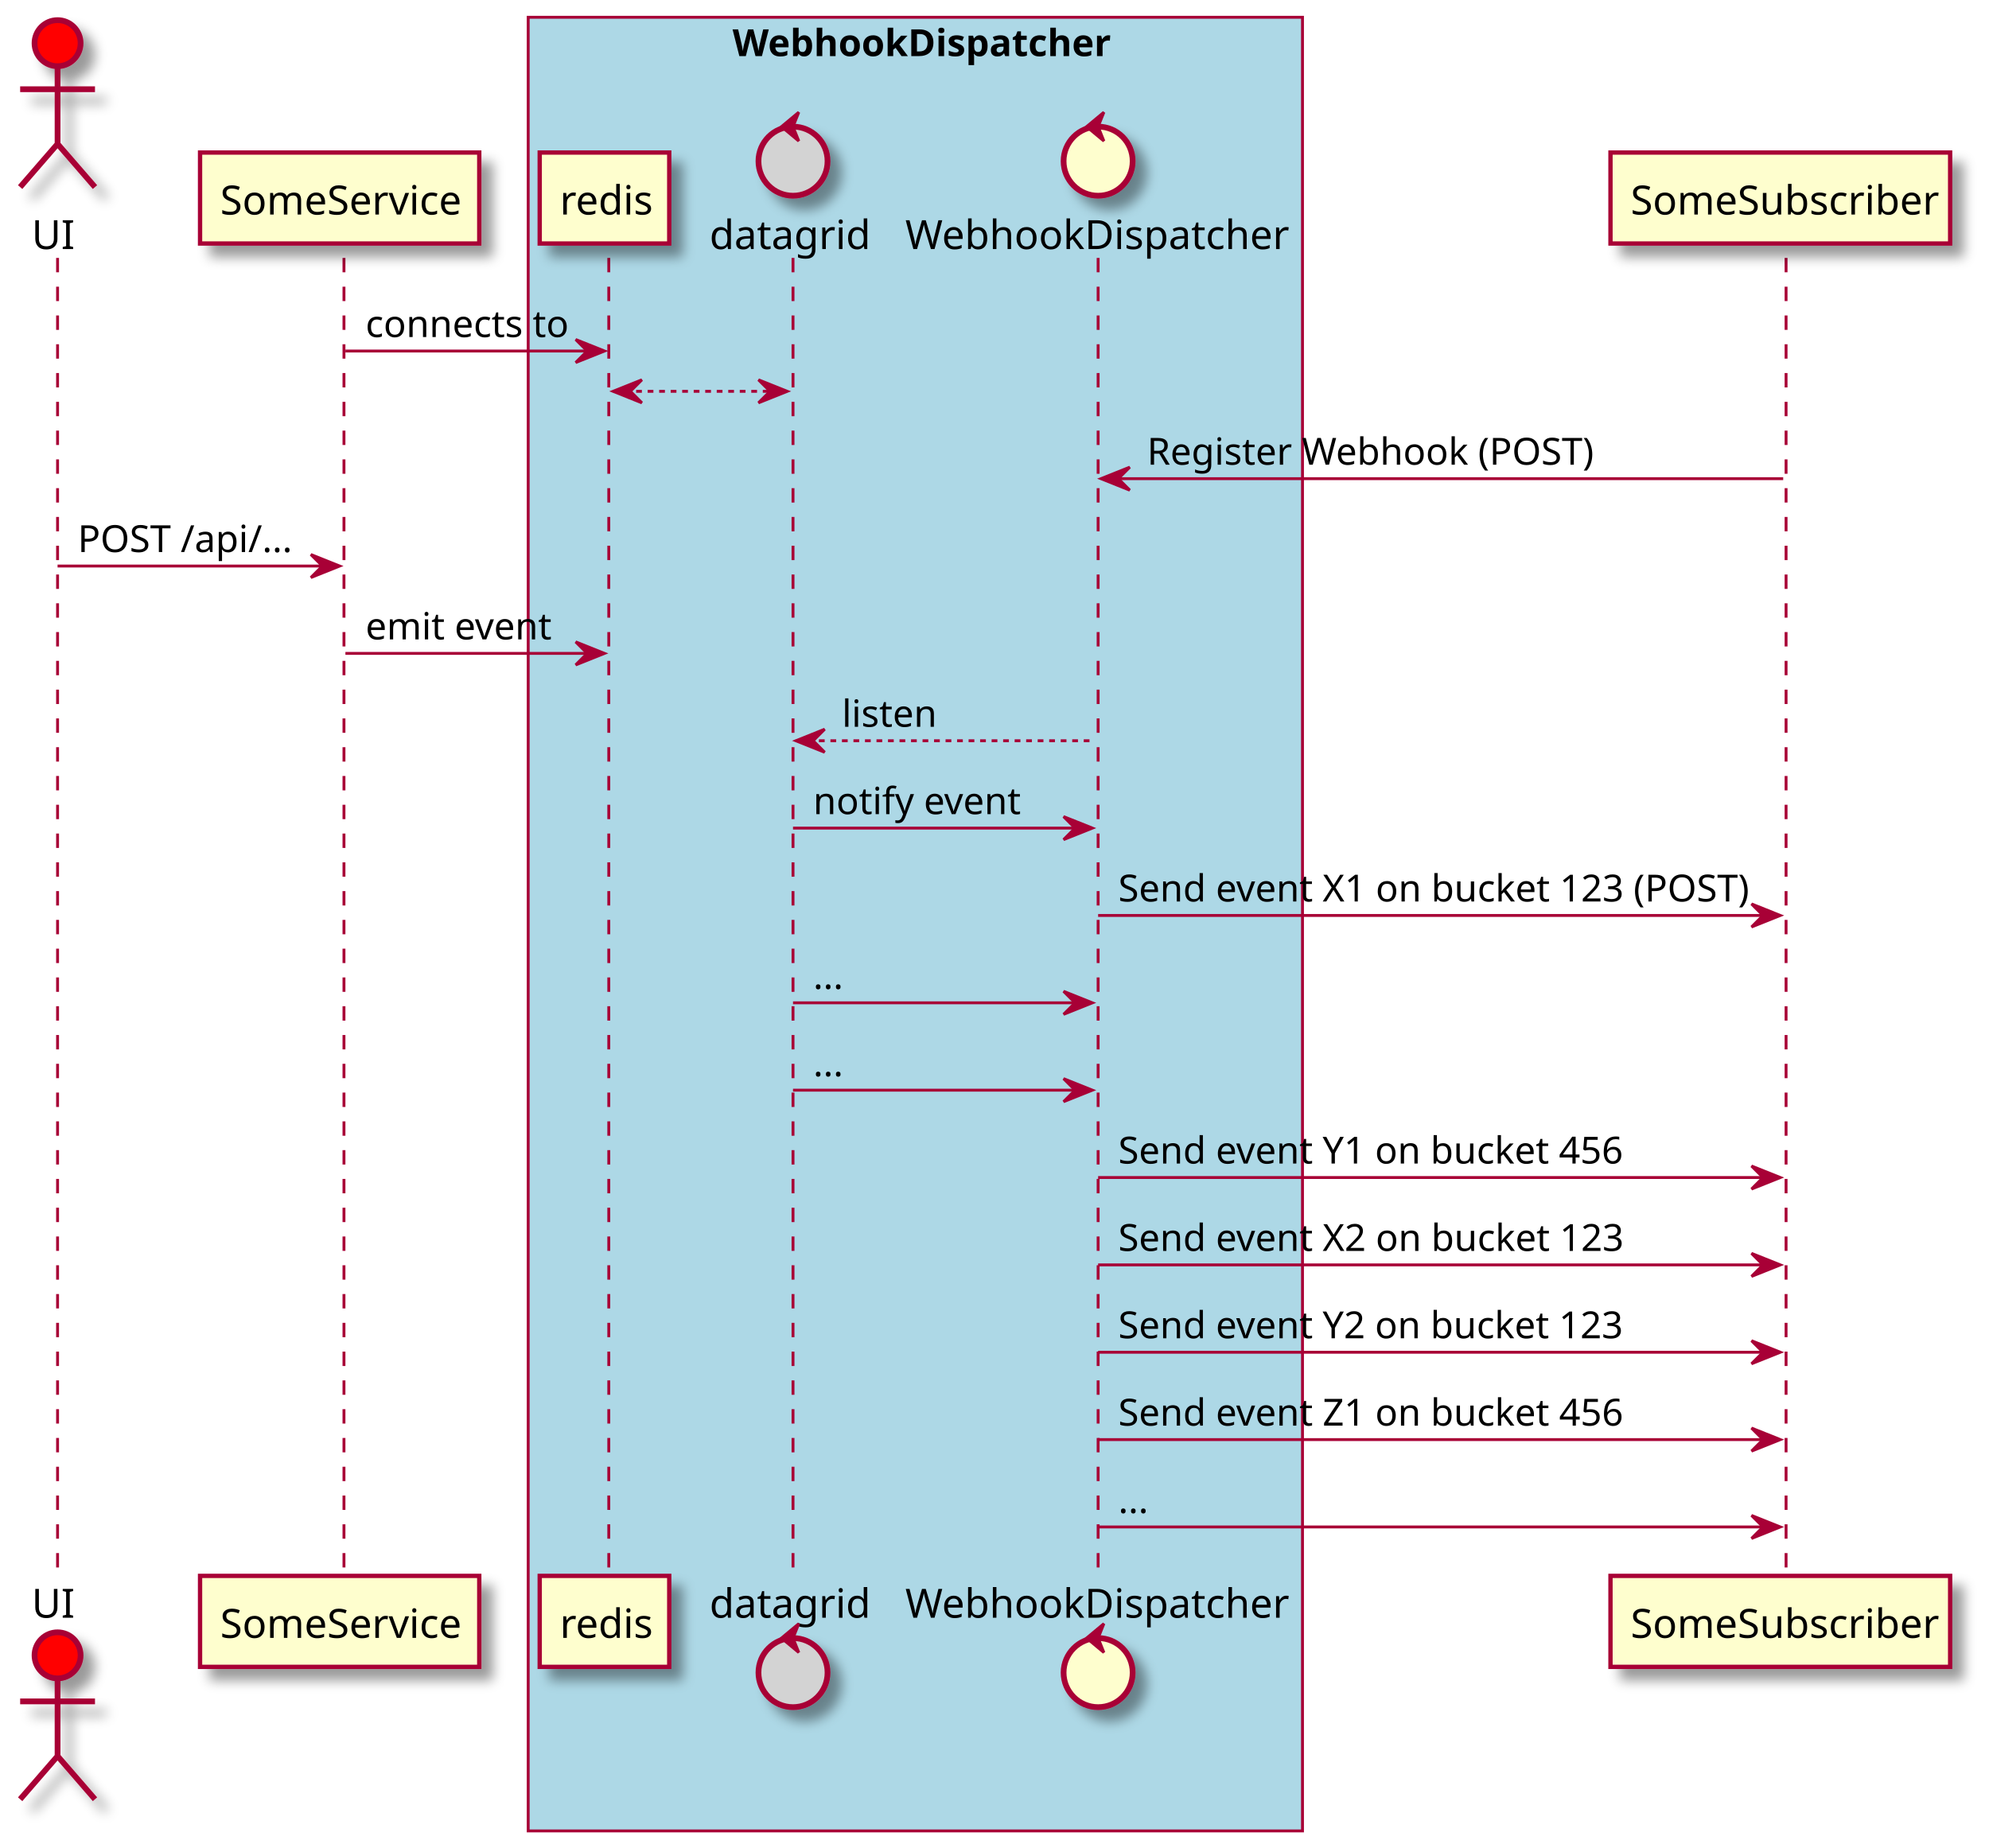
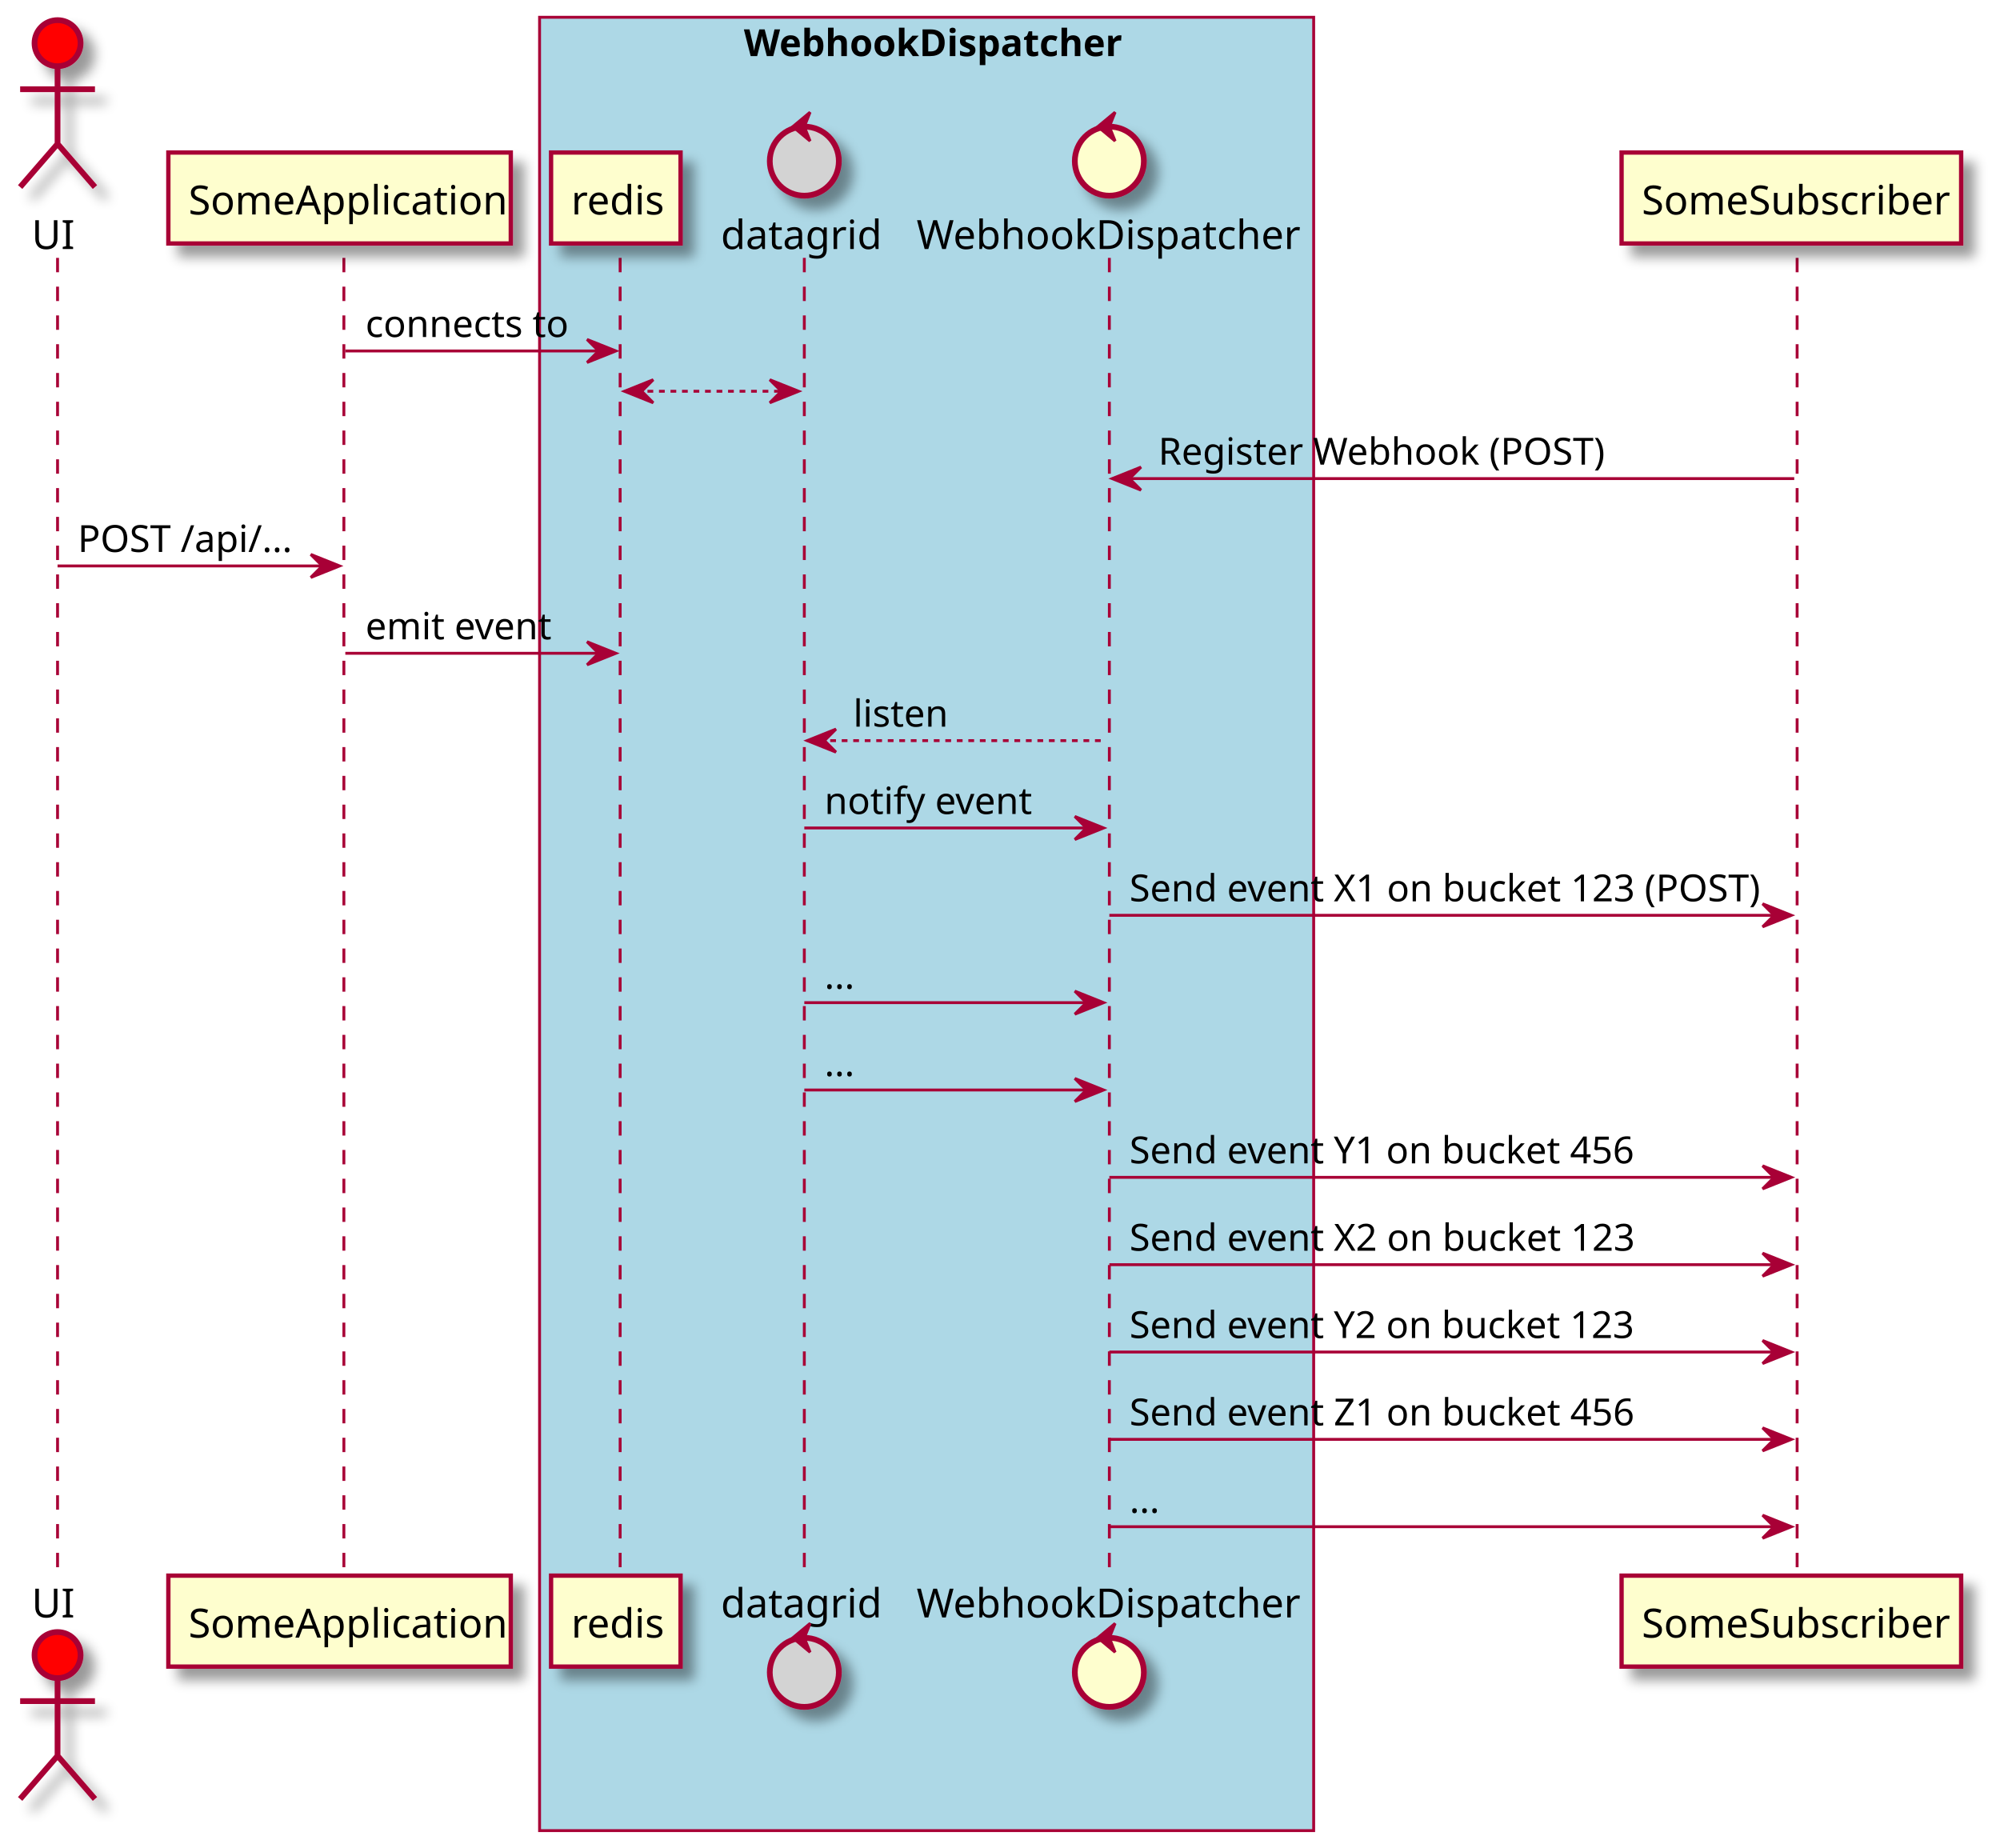
- <svg xmlns="http://www.w3.org/2000/svg" contentScriptType="application/ecmascript" contentStyleType="text/css" height="642px" preserveAspectRatio="none" style="width:691px;height:642px;" version="1.1" viewBox="0 0 691 642" width="691px" zoomAndPan="magnify">
+ <svg xmlns="http://www.w3.org/2000/svg" contentScriptType="application/ecmascript" contentStyleType="text/css" height="642px" preserveAspectRatio="none" style="width:695px;height:642px;" version="1.1" viewBox="0 0 695 642" width="695px" zoomAndPan="magnify">
  <defs>
-     <filter height="300%" id="f1cpc7duza5ycg" width="300%" x="-1" y="-1">
+     <filter height="300%" id="f17do5byjm3rdx" width="300%" x="-1" y="-1">
      <feGaussianBlur result="blurOut" stdDeviation="2.0" />
      <feColorMatrix in="blurOut" result="blurOut2" type="matrix" values="0 0 0 0 0 0 0 0 0 0 0 0 0 0 0 0 0 0 .4 0" />
      <feOffset dx="4.0" dy="4.0" in="blurOut2" result="blurOut3" />
      <feBlend in="SourceGraphic" in2="blurOut3" mode="normal" />
    </filter>
  </defs>
  <g>
-     <rect fill="#ADD8E6" height="630.141" style="stroke:#A80036;stroke-width:1.0;" width="269" x="183.5" y="6" />
-     <text fill="#000000" font-family="sans-serif" font-size="13" font-weight="bold" lengthAdjust="spacing" textLength="127" x="254.5" y="19.495">WebhookDispatcher</text>
+     <rect fill="#ADD8E6" height="630.141" style="stroke:#A80036;stroke-width:1.0;" width="269" x="187.5" y="6" />
+     <text fill="#000000" font-family="sans-serif" font-size="13" font-weight="bold" lengthAdjust="spacing" textLength="127" x="258.5" y="19.495">WebhookDispatcher</text>
    <line style="stroke:#A80036;stroke-width:1.0;stroke-dasharray:5.0,5.0;" x1="20" x2="20" y1="89.609" y2="548.531" />
    <line style="stroke:#A80036;stroke-width:1.0;stroke-dasharray:5.0,5.0;" x1="119.5" x2="119.5" y1="89.609" y2="548.531" />
-     <line style="stroke:#A80036;stroke-width:1.0;stroke-dasharray:5.0,5.0;" x1="211.5" x2="211.5" y1="89.609" y2="548.531" />
-     <line style="stroke:#A80036;stroke-width:1.0;stroke-dasharray:5.0,5.0;" x1="275.5" x2="275.5" y1="89.609" y2="548.531" />
-     <line style="stroke:#A80036;stroke-width:1.0;stroke-dasharray:5.0,5.0;" x1="381.5" x2="381.5" y1="89.609" y2="548.531" />
-     <line style="stroke:#A80036;stroke-width:1.0;stroke-dasharray:5.0,5.0;" x1="620.5" x2="620.5" y1="89.609" y2="548.531" />
+     <line style="stroke:#A80036;stroke-width:1.0;stroke-dasharray:5.0,5.0;" x1="215.5" x2="215.5" y1="89.609" y2="548.531" />
+     <line style="stroke:#A80036;stroke-width:1.0;stroke-dasharray:5.0,5.0;" x1="279.5" x2="279.5" y1="89.609" y2="548.531" />
+     <line style="stroke:#A80036;stroke-width:1.0;stroke-dasharray:5.0,5.0;" x1="385.5" x2="385.5" y1="89.609" y2="548.531" />
+     <line style="stroke:#A80036;stroke-width:1.0;stroke-dasharray:5.0,5.0;" x1="624.5" x2="624.5" y1="89.609" y2="548.531" />
    <text fill="#000000" font-family="sans-serif" font-size="14" lengthAdjust="spacing" textLength="12" x="11" y="86.533">UI</text>
-     <ellipse cx="20" cy="15" fill="#FF0000" filter="url(#f1cpc7duza5ycg)" rx="8" ry="8" style="stroke:#A80036;stroke-width:2.0;" />
-     <path d="M20,23 L20,50 M7,31 L33,31 M20,50 L7,65 M20,50 L33,65 " fill="none" filter="url(#f1cpc7duza5ycg)" style="stroke:#A80036;stroke-width:2.0;" />
+     <ellipse cx="20" cy="15" fill="#FF0000" filter="url(#f17do5byjm3rdx)" rx="8" ry="8" style="stroke:#A80036;stroke-width:2.0;" />
+     <path d="M20,23 L20,50 M7,31 L33,31 M20,50 L7,65 M20,50 L33,65 " fill="none" filter="url(#f17do5byjm3rdx)" style="stroke:#A80036;stroke-width:2.0;" />
    <text fill="#000000" font-family="sans-serif" font-size="14" lengthAdjust="spacing" textLength="12" x="11" y="562.064">UI</text>
-     <ellipse cx="20" cy="575.141" fill="#FF0000" filter="url(#f1cpc7duza5ycg)" rx="8" ry="8" style="stroke:#A80036;stroke-width:2.0;" />
-     <path d="M20,583.141 L20,610.141 M7,591.141 L33,591.141 M20,610.141 L7,625.141 M20,610.141 L33,625.141 " fill="none" filter="url(#f1cpc7duza5ycg)" style="stroke:#A80036;stroke-width:2.0;" />
-     <rect fill="#FEFECE" filter="url(#f1cpc7duza5ycg)" height="31.609" style="stroke:#A80036;stroke-width:1.5;" width="97" x="69.5" y="53" />
-     <text fill="#000000" font-family="sans-serif" font-size="14" lengthAdjust="spacing" textLength="83" x="76.5" y="74.533">SomeService</text>
-     <rect fill="#FEFECE" filter="url(#f1cpc7duza5ycg)" height="31.609" style="stroke:#A80036;stroke-width:1.5;" width="97" x="69.5" y="547.531" />
-     <text fill="#000000" font-family="sans-serif" font-size="14" lengthAdjust="spacing" textLength="83" x="76.5" y="569.064">SomeService</text>
-     <rect fill="#FEFECE" filter="url(#f1cpc7duza5ycg)" height="31.609" style="stroke:#A80036;stroke-width:1.5;" width="45" x="187.5" y="53" />
-     <text fill="#000000" font-family="sans-serif" font-size="14" lengthAdjust="spacing" textLength="31" x="194.5" y="74.533">redis</text>
-     <rect fill="#FEFECE" filter="url(#f1cpc7duza5ycg)" height="31.609" style="stroke:#A80036;stroke-width:1.5;" width="45" x="187.5" y="547.531" />
-     <text fill="#000000" font-family="sans-serif" font-size="14" lengthAdjust="spacing" textLength="31" x="194.5" y="569.064">redis</text>
-     <text fill="#000000" font-family="sans-serif" font-size="14" lengthAdjust="spacing" textLength="52" x="246.5" y="86.533">datagrid</text>
-     <ellipse cx="275.5" cy="56" fill="#D3D3D3" filter="url(#f1cpc7duza5ycg)" rx="12" ry="12" style="stroke:#A80036;stroke-width:2.0;" />
-     <polygon fill="#A80036" points="271.5,44,277.5,39,275.5,44,277.5,49,271.5,44" style="stroke:#A80036;stroke-width:1.0;" />
-     <text fill="#000000" font-family="sans-serif" font-size="14" lengthAdjust="spacing" textLength="52" x="246.5" y="562.064">datagrid</text>
-     <ellipse cx="275.5" cy="581.141" fill="#D3D3D3" filter="url(#f1cpc7duza5ycg)" rx="12" ry="12" style="stroke:#A80036;stroke-width:2.0;" />
-     <polygon fill="#A80036" points="271.5,569.141,277.5,564.141,275.5,569.141,277.5,574.141,271.5,569.141" style="stroke:#A80036;stroke-width:1.0;" />
-     <text fill="#000000" font-family="sans-serif" font-size="14" lengthAdjust="spacing" textLength="128" x="314.5" y="86.533">WebhookDispatcher</text>
-     <ellipse cx="381.5" cy="56" fill="#FEFECE" filter="url(#f1cpc7duza5ycg)" rx="12" ry="12" style="stroke:#A80036;stroke-width:2.0;" />
-     <polygon fill="#A80036" points="377.5,44,383.5,39,381.5,44,383.5,49,377.5,44" style="stroke:#A80036;stroke-width:1.0;" />
-     <text fill="#000000" font-family="sans-serif" font-size="14" lengthAdjust="spacing" textLength="128" x="314.5" y="562.064">WebhookDispatcher</text>
-     <ellipse cx="381.5" cy="581.141" fill="#FEFECE" filter="url(#f1cpc7duza5ycg)" rx="12" ry="12" style="stroke:#A80036;stroke-width:2.0;" />
-     <polygon fill="#A80036" points="377.5,569.141,383.5,564.141,381.5,569.141,383.5,574.141,377.5,569.141" style="stroke:#A80036;stroke-width:1.0;" />
-     <rect fill="#FEFECE" filter="url(#f1cpc7duza5ycg)" height="31.609" style="stroke:#A80036;stroke-width:1.5;" width="118" x="559.5" y="53" />
-     <text fill="#000000" font-family="sans-serif" font-size="14" lengthAdjust="spacing" textLength="104" x="566.5" y="74.533">SomeSubscriber</text>
-     <rect fill="#FEFECE" filter="url(#f1cpc7duza5ycg)" height="31.609" style="stroke:#A80036;stroke-width:1.5;" width="118" x="559.5" y="547.531" />
-     <text fill="#000000" font-family="sans-serif" font-size="14" lengthAdjust="spacing" textLength="104" x="566.5" y="569.064">SomeSubscriber</text>
-     <polygon fill="#A80036" points="200,117.961,210,121.961,200,125.961,204,121.961" style="stroke:#A80036;stroke-width:1.0;" />
-     <line style="stroke:#A80036;stroke-width:1.0;" x1="120" x2="206" y1="121.961" y2="121.961" />
+     <ellipse cx="20" cy="575.141" fill="#FF0000" filter="url(#f17do5byjm3rdx)" rx="8" ry="8" style="stroke:#A80036;stroke-width:2.0;" />
+     <path d="M20,583.141 L20,610.141 M7,591.141 L33,591.141 M20,610.141 L7,625.141 M20,610.141 L33,625.141 " fill="none" filter="url(#f17do5byjm3rdx)" style="stroke:#A80036;stroke-width:2.0;" />
+     <rect fill="#FEFECE" filter="url(#f17do5byjm3rdx)" height="31.609" style="stroke:#A80036;stroke-width:1.5;" width="119" x="58.5" y="53" />
+     <text fill="#000000" font-family="sans-serif" font-size="14" lengthAdjust="spacing" textLength="105" x="65.5" y="74.533">SomeApplication</text>
+     <rect fill="#FEFECE" filter="url(#f17do5byjm3rdx)" height="31.609" style="stroke:#A80036;stroke-width:1.5;" width="119" x="58.5" y="547.531" />
+     <text fill="#000000" font-family="sans-serif" font-size="14" lengthAdjust="spacing" textLength="105" x="65.5" y="569.064">SomeApplication</text>
+     <rect fill="#FEFECE" filter="url(#f17do5byjm3rdx)" height="31.609" style="stroke:#A80036;stroke-width:1.5;" width="45" x="191.5" y="53" />
+     <text fill="#000000" font-family="sans-serif" font-size="14" lengthAdjust="spacing" textLength="31" x="198.5" y="74.533">redis</text>
+     <rect fill="#FEFECE" filter="url(#f17do5byjm3rdx)" height="31.609" style="stroke:#A80036;stroke-width:1.5;" width="45" x="191.5" y="547.531" />
+     <text fill="#000000" font-family="sans-serif" font-size="14" lengthAdjust="spacing" textLength="31" x="198.5" y="569.064">redis</text>
+     <text fill="#000000" font-family="sans-serif" font-size="14" lengthAdjust="spacing" textLength="52" x="250.5" y="86.533">datagrid</text>
+     <ellipse cx="279.5" cy="56" fill="#D3D3D3" filter="url(#f17do5byjm3rdx)" rx="12" ry="12" style="stroke:#A80036;stroke-width:2.0;" />
+     <polygon fill="#A80036" points="275.5,44,281.5,39,279.5,44,281.5,49,275.5,44" style="stroke:#A80036;stroke-width:1.0;" />
+     <text fill="#000000" font-family="sans-serif" font-size="14" lengthAdjust="spacing" textLength="52" x="250.5" y="562.064">datagrid</text>
+     <ellipse cx="279.5" cy="581.141" fill="#D3D3D3" filter="url(#f17do5byjm3rdx)" rx="12" ry="12" style="stroke:#A80036;stroke-width:2.0;" />
+     <polygon fill="#A80036" points="275.5,569.141,281.5,564.141,279.5,569.141,281.5,574.141,275.5,569.141" style="stroke:#A80036;stroke-width:1.0;" />
+     <text fill="#000000" font-family="sans-serif" font-size="14" lengthAdjust="spacing" textLength="128" x="318.5" y="86.533">WebhookDispatcher</text>
+     <ellipse cx="385.5" cy="56" fill="#FEFECE" filter="url(#f17do5byjm3rdx)" rx="12" ry="12" style="stroke:#A80036;stroke-width:2.0;" />
+     <polygon fill="#A80036" points="381.5,44,387.5,39,385.5,44,387.5,49,381.5,44" style="stroke:#A80036;stroke-width:1.0;" />
+     <text fill="#000000" font-family="sans-serif" font-size="14" lengthAdjust="spacing" textLength="128" x="318.5" y="562.064">WebhookDispatcher</text>
+     <ellipse cx="385.5" cy="581.141" fill="#FEFECE" filter="url(#f17do5byjm3rdx)" rx="12" ry="12" style="stroke:#A80036;stroke-width:2.0;" />
+     <polygon fill="#A80036" points="381.5,569.141,387.5,564.141,385.5,569.141,387.5,574.141,381.5,569.141" style="stroke:#A80036;stroke-width:1.0;" />
+     <rect fill="#FEFECE" filter="url(#f17do5byjm3rdx)" height="31.609" style="stroke:#A80036;stroke-width:1.5;" width="118" x="563.5" y="53" />
+     <text fill="#000000" font-family="sans-serif" font-size="14" lengthAdjust="spacing" textLength="104" x="570.5" y="74.533">SomeSubscriber</text>
+     <rect fill="#FEFECE" filter="url(#f17do5byjm3rdx)" height="31.609" style="stroke:#A80036;stroke-width:1.5;" width="118" x="563.5" y="547.531" />
+     <text fill="#000000" font-family="sans-serif" font-size="14" lengthAdjust="spacing" textLength="104" x="570.5" y="569.064">SomeSubscriber</text>
+     <polygon fill="#A80036" points="204,117.961,214,121.961,204,125.961,208,121.961" style="stroke:#A80036;stroke-width:1.0;" />
+     <line style="stroke:#A80036;stroke-width:1.0;" x1="120" x2="210" y1="121.961" y2="121.961" />
    <text fill="#000000" font-family="sans-serif" font-size="13" lengthAdjust="spacing" textLength="68" x="127" y="117.105">connects to</text>
-     <polygon fill="#A80036" points="223,131.961,213,135.961,223,139.961,219,135.961" style="stroke:#A80036;stroke-width:1.0;" />
-     <polygon fill="#A80036" points="263.5,131.961,273.5,135.961,263.5,139.961,267.5,135.961" style="stroke:#A80036;stroke-width:1.0;" />
-     <line style="stroke:#A80036;stroke-width:1.0;stroke-dasharray:2.0,2.0;" x1="217" x2="269.5" y1="135.961" y2="135.961" />
-     <polygon fill="#A80036" points="392.5,162.312,382.5,166.312,392.5,170.312,388.5,166.312" style="stroke:#A80036;stroke-width:1.0;" />
-     <line style="stroke:#A80036;stroke-width:1.0;" x1="386.5" x2="619.5" y1="166.312" y2="166.312" />
-     <text fill="#000000" font-family="sans-serif" font-size="13" lengthAdjust="spacing" textLength="154" x="398.5" y="161.456">Register Webhook (POST)</text>
+     <polygon fill="#A80036" points="227,131.961,217,135.961,227,139.961,223,135.961" style="stroke:#A80036;stroke-width:1.0;" />
+     <polygon fill="#A80036" points="267.5,131.961,277.5,135.961,267.5,139.961,271.5,135.961" style="stroke:#A80036;stroke-width:1.0;" />
+     <line style="stroke:#A80036;stroke-width:1.0;stroke-dasharray:2.0,2.0;" x1="221" x2="273.5" y1="135.961" y2="135.961" />
+     <polygon fill="#A80036" points="396.5,162.312,386.5,166.312,396.5,170.312,392.5,166.312" style="stroke:#A80036;stroke-width:1.0;" />
+     <line style="stroke:#A80036;stroke-width:1.0;" x1="390.5" x2="623.5" y1="166.312" y2="166.312" />
+     <text fill="#000000" font-family="sans-serif" font-size="13" lengthAdjust="spacing" textLength="154" x="402.5" y="161.456">Register Webhook (POST)</text>
    <polygon fill="#A80036" points="108,192.664,118,196.664,108,200.664,112,196.664" style="stroke:#A80036;stroke-width:1.0;" />
    <line style="stroke:#A80036;stroke-width:1.0;" x1="20" x2="114" y1="196.664" y2="196.664" />
    <text fill="#000000" font-family="sans-serif" font-size="13" lengthAdjust="spacing" textLength="76" x="27" y="191.808">POST /api/...</text>
-     <polygon fill="#A80036" points="200,223.016,210,227.016,200,231.016,204,227.016" style="stroke:#A80036;stroke-width:1.0;" />
-     <line style="stroke:#A80036;stroke-width:1.0;" x1="120" x2="206" y1="227.016" y2="227.016" />
+     <polygon fill="#A80036" points="204,223.016,214,227.016,204,231.016,208,227.016" style="stroke:#A80036;stroke-width:1.0;" />
+     <line style="stroke:#A80036;stroke-width:1.0;" x1="120" x2="210" y1="227.016" y2="227.016" />
    <text fill="#000000" font-family="sans-serif" font-size="13" lengthAdjust="spacing" textLength="59" x="127" y="222.159">emit event</text>
-     <polygon fill="#A80036" points="286.5,253.367,276.5,257.367,286.5,261.367,282.5,257.367" style="stroke:#A80036;stroke-width:1.0;" />
-     <line style="stroke:#A80036;stroke-width:1.0;stroke-dasharray:2.0,2.0;" x1="280.5" x2="380.5" y1="257.367" y2="257.367" />
-     <text fill="#000000" font-family="sans-serif" font-size="13" lengthAdjust="spacing" textLength="31" x="292.5" y="252.511">listen</text>
-     <polygon fill="#A80036" points="369.5,283.719,379.5,287.719,369.5,291.719,373.5,287.719" style="stroke:#A80036;stroke-width:1.0;" />
-     <line style="stroke:#A80036;stroke-width:1.0;" x1="275.5" x2="375.5" y1="287.719" y2="287.719" />
-     <text fill="#000000" font-family="sans-serif" font-size="13" lengthAdjust="spacing" textLength="65" x="282.5" y="282.862">notify event</text>
-     <polygon fill="#A80036" points="608.5,314.07,618.5,318.07,608.5,322.07,612.5,318.07" style="stroke:#A80036;stroke-width:1.0;" />
-     <line style="stroke:#A80036;stroke-width:1.0;" x1="381.5" x2="614.5" y1="318.07" y2="318.07" />
-     <text fill="#000000" font-family="sans-serif" font-size="13" lengthAdjust="spacing" textLength="215" x="388.5" y="313.214">Send event X1 on bucket 123 (POST)</text>
-     <polygon fill="#A80036" points="369.5,344.422,379.5,348.422,369.5,352.422,373.5,348.422" style="stroke:#A80036;stroke-width:1.0;" />
-     <line style="stroke:#A80036;stroke-width:1.0;" x1="275.5" x2="375.5" y1="348.422" y2="348.422" />
-     <text fill="#000000" font-family="sans-serif" font-size="13" lengthAdjust="spacing" textLength="12" x="282.5" y="343.565">...</text>
-     <polygon fill="#A80036" points="369.5,374.773,379.5,378.773,369.5,382.773,373.5,378.773" style="stroke:#A80036;stroke-width:1.0;" />
-     <line style="stroke:#A80036;stroke-width:1.0;" x1="275.5" x2="375.5" y1="378.773" y2="378.773" />
-     <text fill="#000000" font-family="sans-serif" font-size="13" lengthAdjust="spacing" textLength="12" x="282.5" y="373.917">...</text>
-     <polygon fill="#A80036" points="608.5,405.125,618.5,409.125,608.5,413.125,612.5,409.125" style="stroke:#A80036;stroke-width:1.0;" />
-     <line style="stroke:#A80036;stroke-width:1.0;" x1="381.5" x2="614.5" y1="409.125" y2="409.125" />
-     <text fill="#000000" font-family="sans-serif" font-size="13" lengthAdjust="spacing" textLength="170" x="388.5" y="404.269">Send event Y1 on bucket 456</text>
-     <polygon fill="#A80036" points="608.5,435.477,618.5,439.477,608.5,443.477,612.5,439.477" style="stroke:#A80036;stroke-width:1.0;" />
-     <line style="stroke:#A80036;stroke-width:1.0;" x1="381.5" x2="614.5" y1="439.477" y2="439.477" />
-     <text fill="#000000" font-family="sans-serif" font-size="13" lengthAdjust="spacing" textLength="168" x="388.5" y="434.62">Send event X2 on bucket 123</text>
-     <polygon fill="#A80036" points="608.5,465.828,618.5,469.828,608.5,473.828,612.5,469.828" style="stroke:#A80036;stroke-width:1.0;" />
-     <line style="stroke:#A80036;stroke-width:1.0;" x1="381.5" x2="614.5" y1="469.828" y2="469.828" />
-     <text fill="#000000" font-family="sans-serif" font-size="13" lengthAdjust="spacing" textLength="170" x="388.5" y="464.972">Send event Y2 on bucket 123</text>
-     <polygon fill="#A80036" points="608.5,496.18,618.5,500.18,608.5,504.18,612.5,500.18" style="stroke:#A80036;stroke-width:1.0;" />
-     <line style="stroke:#A80036;stroke-width:1.0;" x1="381.5" x2="614.5" y1="500.18" y2="500.18" />
-     <text fill="#000000" font-family="sans-serif" font-size="13" lengthAdjust="spacing" textLength="168" x="388.5" y="495.323">Send event Z1 on bucket 456</text>
-     <polygon fill="#A80036" points="608.5,526.531,618.5,530.531,608.5,534.531,612.5,530.531" style="stroke:#A80036;stroke-width:1.0;" />
-     <line style="stroke:#A80036;stroke-width:1.0;" x1="381.5" x2="614.5" y1="530.531" y2="530.531" />
-     <text fill="#000000" font-family="sans-serif" font-size="13" lengthAdjust="spacing" textLength="12" x="388.5" y="525.675">...</text>
+     <polygon fill="#A80036" points="290.5,253.367,280.5,257.367,290.5,261.367,286.5,257.367" style="stroke:#A80036;stroke-width:1.0;" />
+     <line style="stroke:#A80036;stroke-width:1.0;stroke-dasharray:2.0,2.0;" x1="284.5" x2="384.5" y1="257.367" y2="257.367" />
+     <text fill="#000000" font-family="sans-serif" font-size="13" lengthAdjust="spacing" textLength="31" x="296.5" y="252.511">listen</text>
+     <polygon fill="#A80036" points="373.5,283.719,383.5,287.719,373.5,291.719,377.5,287.719" style="stroke:#A80036;stroke-width:1.0;" />
+     <line style="stroke:#A80036;stroke-width:1.0;" x1="279.5" x2="379.5" y1="287.719" y2="287.719" />
+     <text fill="#000000" font-family="sans-serif" font-size="13" lengthAdjust="spacing" textLength="65" x="286.5" y="282.862">notify event</text>
+     <polygon fill="#A80036" points="612.5,314.07,622.5,318.07,612.5,322.07,616.5,318.07" style="stroke:#A80036;stroke-width:1.0;" />
+     <line style="stroke:#A80036;stroke-width:1.0;" x1="385.5" x2="618.5" y1="318.07" y2="318.07" />
+     <text fill="#000000" font-family="sans-serif" font-size="13" lengthAdjust="spacing" textLength="215" x="392.5" y="313.214">Send event X1 on bucket 123 (POST)</text>
+     <polygon fill="#A80036" points="373.5,344.422,383.5,348.422,373.5,352.422,377.5,348.422" style="stroke:#A80036;stroke-width:1.0;" />
+     <line style="stroke:#A80036;stroke-width:1.0;" x1="279.5" x2="379.5" y1="348.422" y2="348.422" />
+     <text fill="#000000" font-family="sans-serif" font-size="13" lengthAdjust="spacing" textLength="12" x="286.5" y="343.565">...</text>
+     <polygon fill="#A80036" points="373.5,374.773,383.5,378.773,373.5,382.773,377.5,378.773" style="stroke:#A80036;stroke-width:1.0;" />
+     <line style="stroke:#A80036;stroke-width:1.0;" x1="279.5" x2="379.5" y1="378.773" y2="378.773" />
+     <text fill="#000000" font-family="sans-serif" font-size="13" lengthAdjust="spacing" textLength="12" x="286.5" y="373.917">...</text>
+     <polygon fill="#A80036" points="612.5,405.125,622.5,409.125,612.5,413.125,616.5,409.125" style="stroke:#A80036;stroke-width:1.0;" />
+     <line style="stroke:#A80036;stroke-width:1.0;" x1="385.5" x2="618.5" y1="409.125" y2="409.125" />
+     <text fill="#000000" font-family="sans-serif" font-size="13" lengthAdjust="spacing" textLength="170" x="392.5" y="404.269">Send event Y1 on bucket 456</text>
+     <polygon fill="#A80036" points="612.5,435.477,622.5,439.477,612.5,443.477,616.5,439.477" style="stroke:#A80036;stroke-width:1.0;" />
+     <line style="stroke:#A80036;stroke-width:1.0;" x1="385.5" x2="618.5" y1="439.477" y2="439.477" />
+     <text fill="#000000" font-family="sans-serif" font-size="13" lengthAdjust="spacing" textLength="168" x="392.5" y="434.62">Send event X2 on bucket 123</text>
+     <polygon fill="#A80036" points="612.5,465.828,622.5,469.828,612.5,473.828,616.5,469.828" style="stroke:#A80036;stroke-width:1.0;" />
+     <line style="stroke:#A80036;stroke-width:1.0;" x1="385.5" x2="618.5" y1="469.828" y2="469.828" />
+     <text fill="#000000" font-family="sans-serif" font-size="13" lengthAdjust="spacing" textLength="170" x="392.5" y="464.972">Send event Y2 on bucket 123</text>
+     <polygon fill="#A80036" points="612.5,496.18,622.5,500.18,612.5,504.18,616.5,500.18" style="stroke:#A80036;stroke-width:1.0;" />
+     <line style="stroke:#A80036;stroke-width:1.0;" x1="385.5" x2="618.5" y1="500.18" y2="500.18" />
+     <text fill="#000000" font-family="sans-serif" font-size="13" lengthAdjust="spacing" textLength="168" x="392.5" y="495.323">Send event Z1 on bucket 456</text>
+     <polygon fill="#A80036" points="612.5,526.531,622.5,530.531,612.5,534.531,616.5,530.531" style="stroke:#A80036;stroke-width:1.0;" />
+     <line style="stroke:#A80036;stroke-width:1.0;" x1="385.5" x2="618.5" y1="530.531" y2="530.531" />
+     <text fill="#000000" font-family="sans-serif" font-size="13" lengthAdjust="spacing" textLength="12" x="392.5" y="525.675">...</text>
  </g>
</svg>
